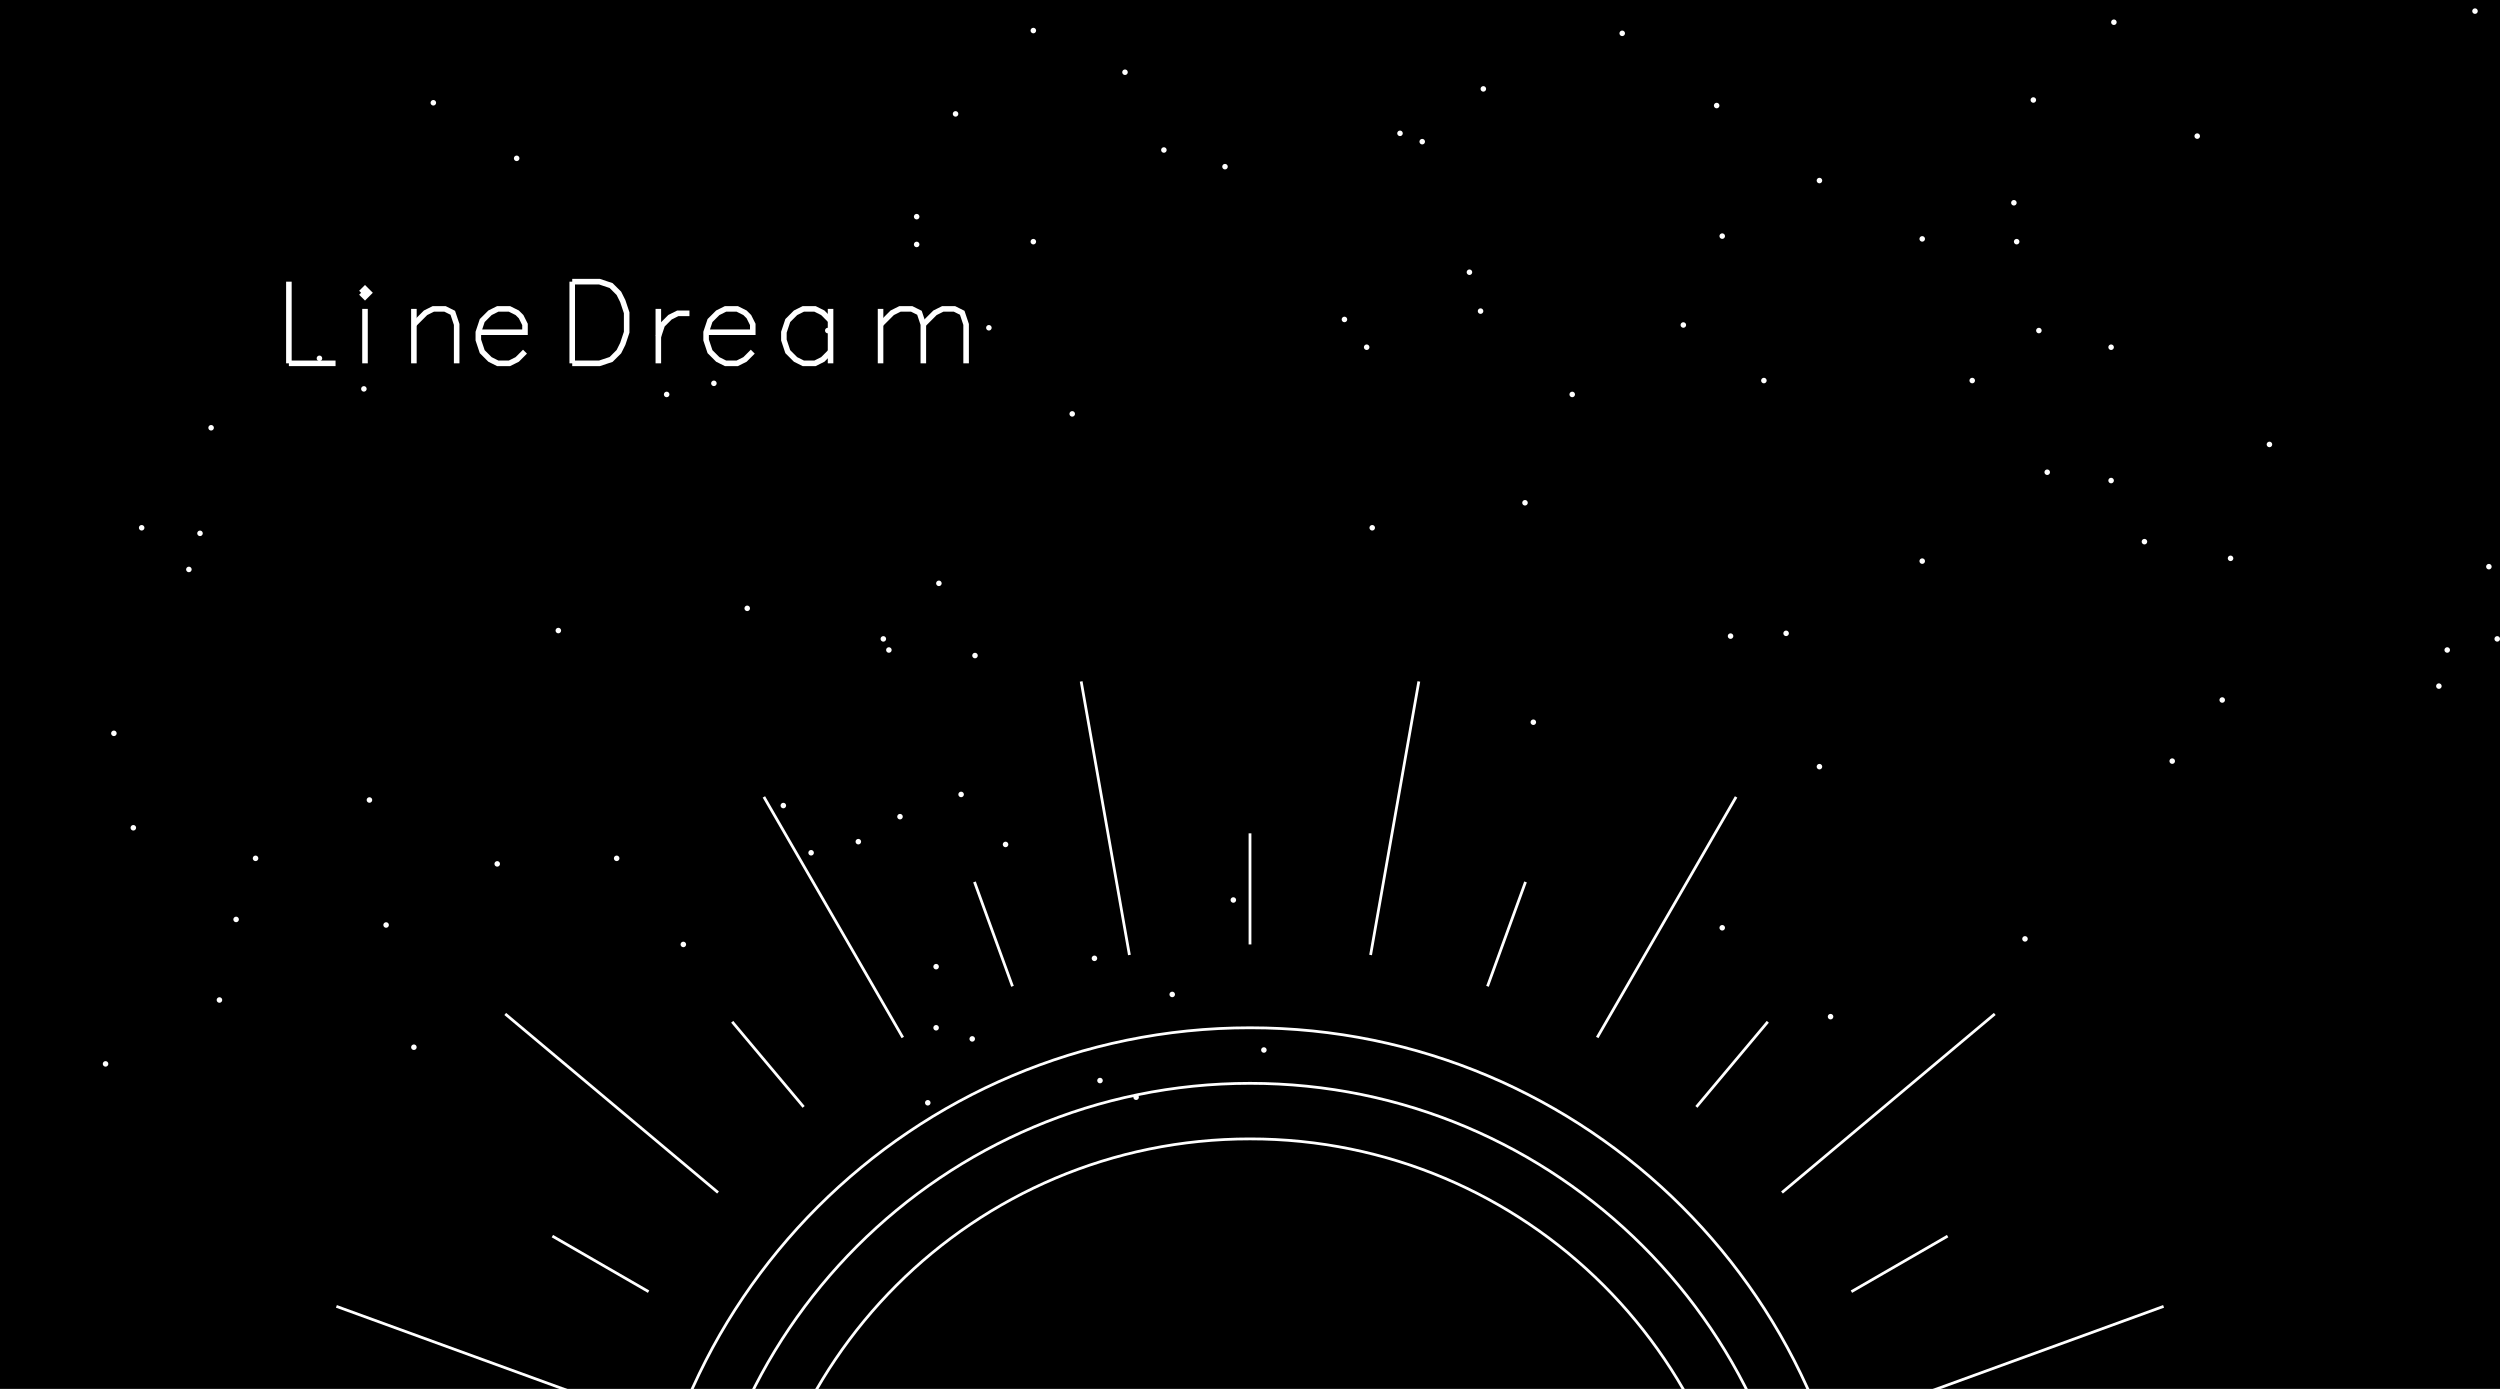
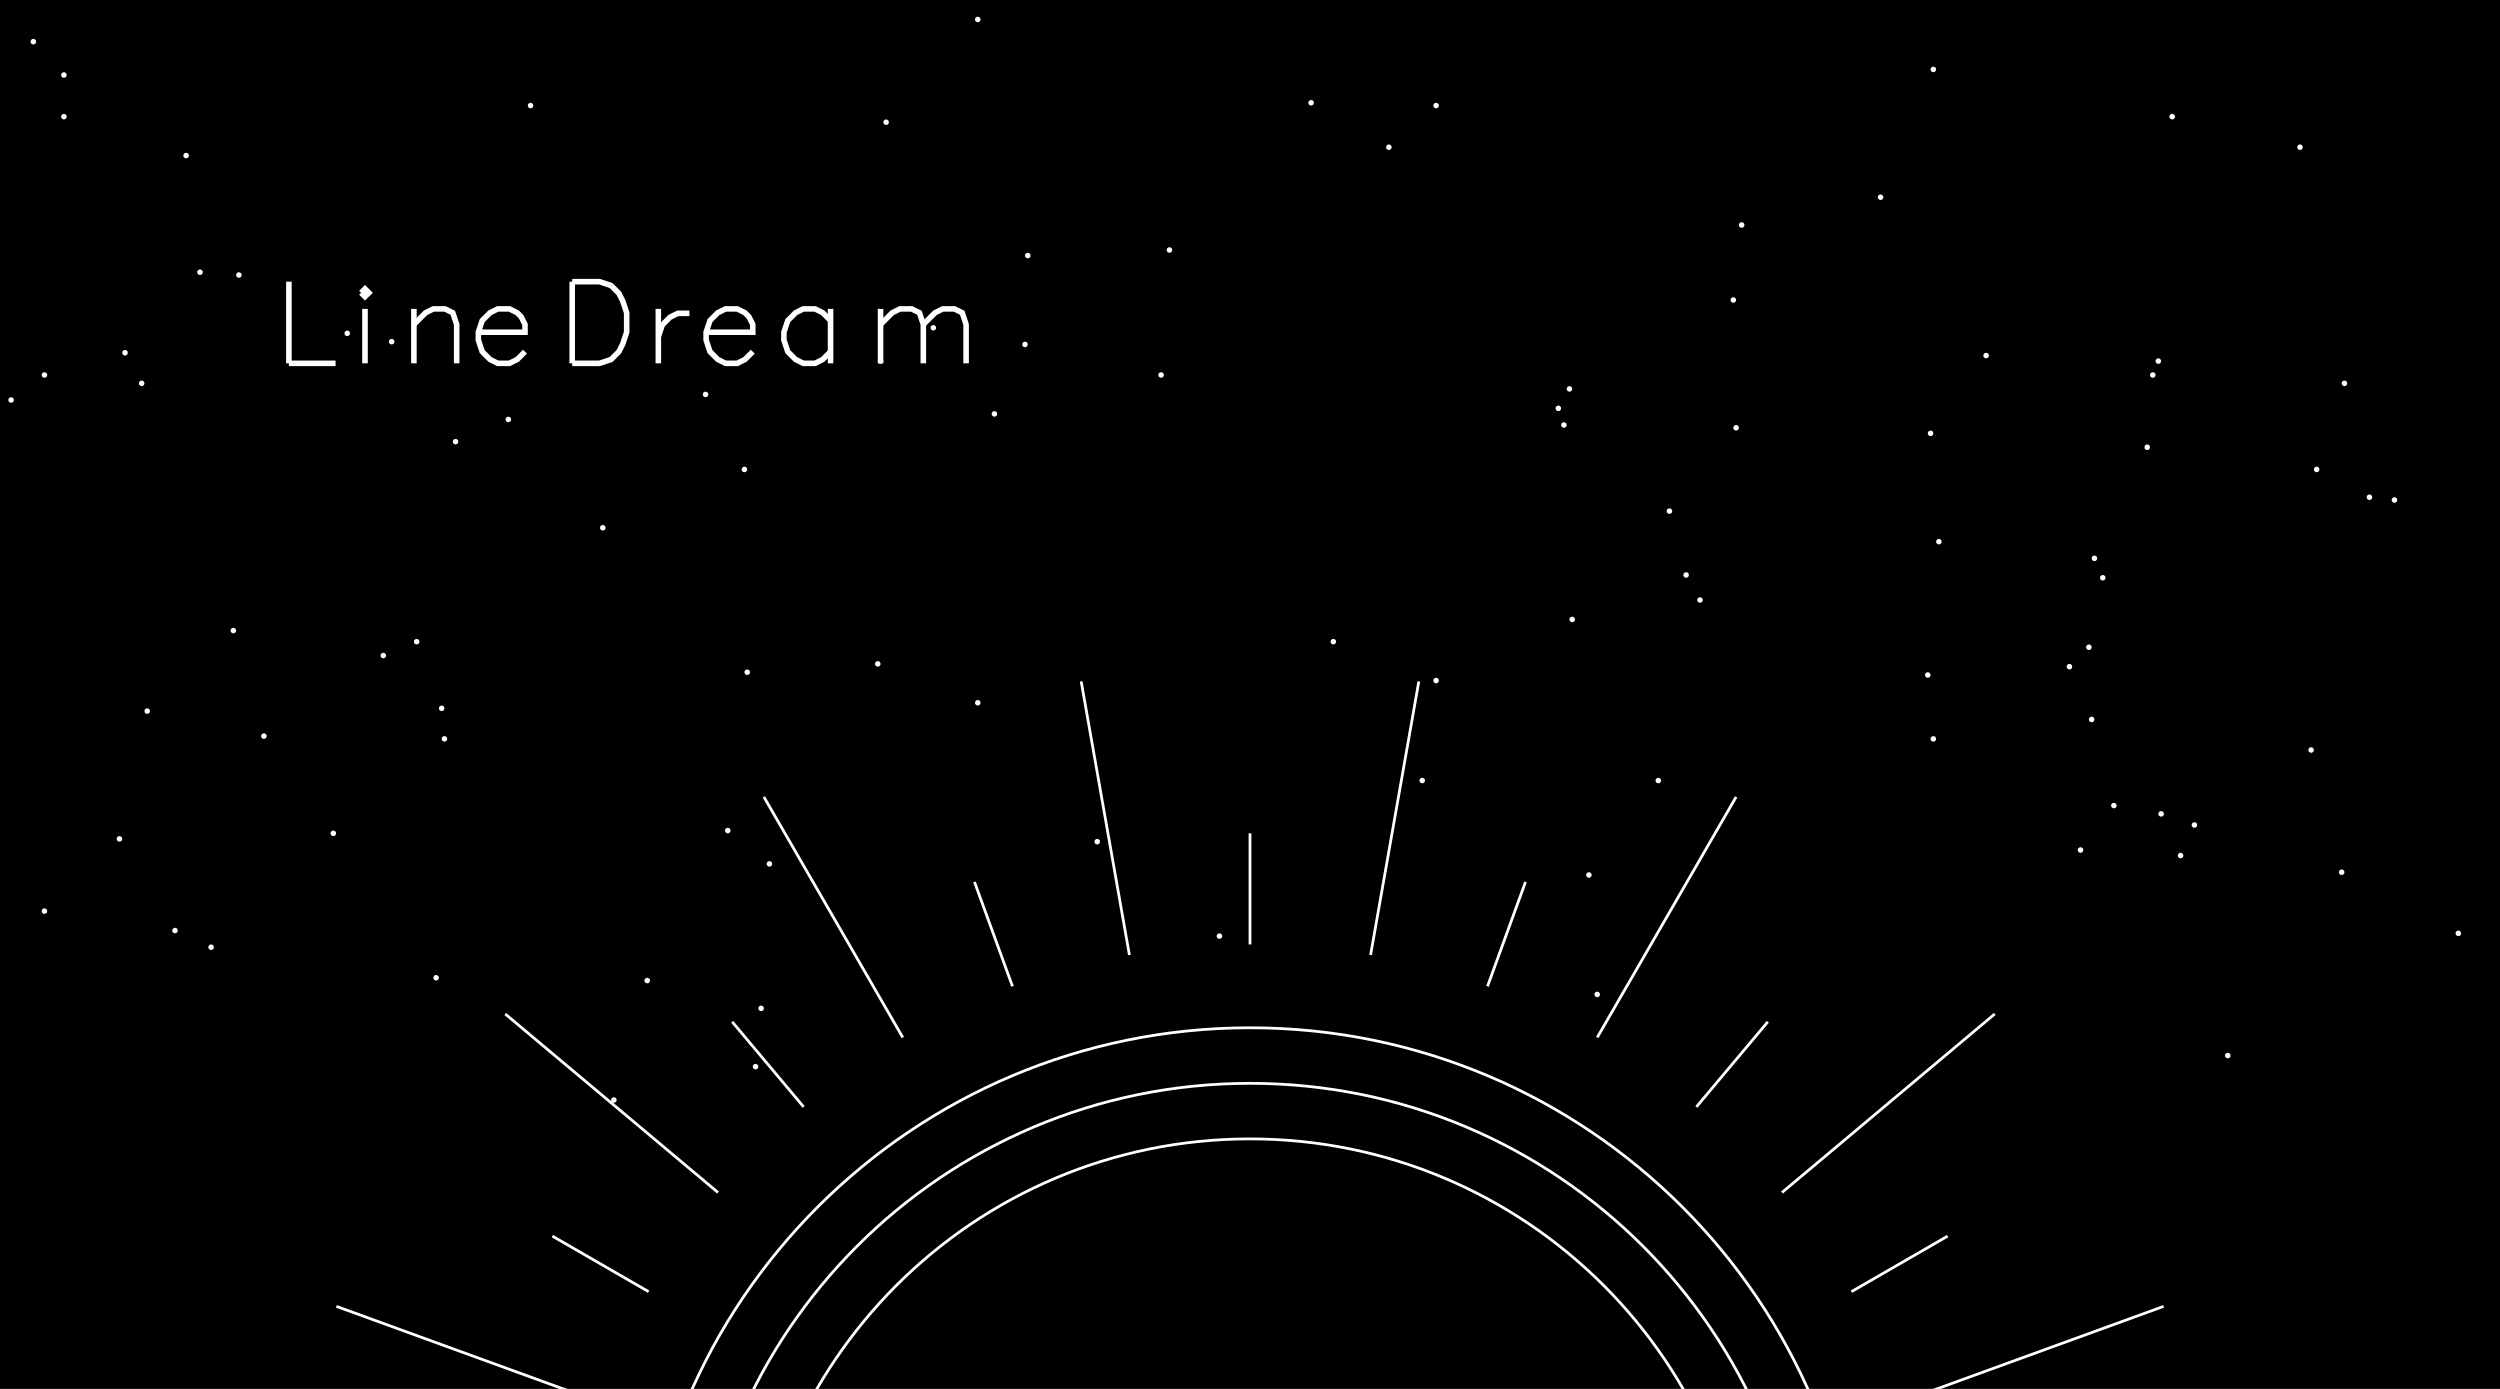
<svg xmlns="http://www.w3.org/2000/svg" width="900mm" height="500mm" viewBox="0 0 900 500">
  <defs>
</defs>
  <rect x="0" y="0" width="100%" height="100%" fill="black" />
-   <ellipse cx="38" cy="383" rx="0.5" ry="0.5" fill="none" stroke="white" stroke-width="1" />
-   <ellipse cx="659" cy="366" rx="0.5" ry="0.5" fill="none" stroke="white" stroke-width="1" />
-   <ellipse cx="422" cy="358" rx="0.5" ry="0.5" fill="none" stroke="white" stroke-width="1" />
-   <ellipse cx="372" cy="87" rx="0.5" ry="0.5" fill="none" stroke="white" stroke-width="1" />
-   <ellipse cx="620" cy="334" rx="0.5" ry="0.5" fill="none" stroke="white" stroke-width="1" />
-   <ellipse cx="41" cy="264" rx="0.5" ry="0.5" fill="none" stroke="white" stroke-width="1" />
-   <ellipse cx="529" cy="98" rx="0.5" ry="0.5" fill="none" stroke="white" stroke-width="1" />
-   <ellipse cx="346" cy="286" rx="0.5" ry="0.5" fill="none" stroke="white" stroke-width="1" />
-   <ellipse cx="710" cy="137" rx="0.5" ry="0.5" fill="none" stroke="white" stroke-width="1" />
-   <ellipse cx="419" cy="54" rx="0.5" ry="0.5" fill="none" stroke="white" stroke-width="1" />
-   <ellipse cx="309" cy="303" rx="0.5" ry="0.5" fill="none" stroke="white" stroke-width="1" />
-   <ellipse cx="394" cy="345" rx="0.5" ry="0.5" fill="none" stroke="white" stroke-width="1" />
-   <ellipse cx="269" cy="219" rx="0.5" ry="0.5" fill="none" stroke="white" stroke-width="1" />
-   <ellipse cx="635" cy="137" rx="0.5" ry="0.5" fill="none" stroke="white" stroke-width="1" />
-   <ellipse cx="68" cy="205" rx="0.5" ry="0.5" fill="none" stroke="white" stroke-width="1" />
-   <ellipse cx="549" cy="181" rx="0.5" ry="0.5" fill="none" stroke="white" stroke-width="1" />
-   <ellipse cx="726" cy="87" rx="0.5" ry="0.5" fill="none" stroke="white" stroke-width="1" />
-   <ellipse cx="692" cy="86" rx="0.5" ry="0.5" fill="none" stroke="white" stroke-width="1" />
-   <ellipse cx="386" cy="149" rx="0.5" ry="0.5" fill="none" stroke="white" stroke-width="1" />
-   <ellipse cx="48" cy="298" rx="0.5" ry="0.5" fill="none" stroke="white" stroke-width="1" />
-   <ellipse cx="552" cy="260" rx="0.5" ry="0.5" fill="none" stroke="white" stroke-width="1" />
-   <ellipse cx="566" cy="142" rx="0.5" ry="0.5" fill="none" stroke="white" stroke-width="1" />
-   <ellipse cx="79" cy="360" rx="0.5" ry="0.5" fill="none" stroke="white" stroke-width="1" />
-   <ellipse cx="881" cy="234" rx="0.5" ry="0.5" fill="none" stroke="white" stroke-width="1" />
-   <ellipse cx="372" cy="11" rx="0.5" ry="0.5" fill="none" stroke="white" stroke-width="1" />
-   <ellipse cx="282" cy="290" rx="0.5" ry="0.5" fill="none" stroke="white" stroke-width="1" />
-   <ellipse cx="772" cy="195" rx="0.5" ry="0.5" fill="none" stroke="white" stroke-width="1" />
-   <ellipse cx="51" cy="190" rx="0.5" ry="0.5" fill="none" stroke="white" stroke-width="1" />
-   <ellipse cx="201" cy="227" rx="0.5" ry="0.5" fill="none" stroke="white" stroke-width="1" />
-   <ellipse cx="782" cy="274" rx="0.5" ry="0.5" fill="none" stroke="white" stroke-width="1" />
-   <ellipse cx="737" cy="170" rx="0.5" ry="0.5" fill="none" stroke="white" stroke-width="1" />
-   <ellipse cx="606" cy="117" rx="0.5" ry="0.5" fill="none" stroke="white" stroke-width="1" />
-   <ellipse cx="760" cy="173" rx="0.5" ry="0.5" fill="none" stroke="white" stroke-width="1" />
-   <ellipse cx="732" cy="36" rx="0.5" ry="0.5" fill="none" stroke="white" stroke-width="1" />
-   <ellipse cx="760" cy="125" rx="0.5" ry="0.5" fill="none" stroke="white" stroke-width="1" />
-   <ellipse cx="803" cy="201" rx="0.5" ry="0.5" fill="none" stroke="white" stroke-width="1" />
-   <ellipse cx="240" cy="142" rx="0.5" ry="0.5" fill="none" stroke="white" stroke-width="1" />
-   <ellipse cx="444" cy="324" rx="0.5" ry="0.5" fill="none" stroke="white" stroke-width="1" />
-   <ellipse cx="512" cy="51" rx="0.5" ry="0.5" fill="none" stroke="white" stroke-width="1" />
-   <ellipse cx="131" cy="140" rx="0.5" ry="0.5" fill="none" stroke="white" stroke-width="1" />
-   <ellipse cx="878" cy="247" rx="0.5" ry="0.5" fill="none" stroke="white" stroke-width="1" />
-   <ellipse cx="320" cy="234" rx="0.5" ry="0.5" fill="none" stroke="white" stroke-width="1" />
-   <ellipse cx="115" cy="129" rx="0.5" ry="0.5" fill="none" stroke="white" stroke-width="1" />
-   <ellipse cx="534" cy="32" rx="0.5" ry="0.5" fill="none" stroke="white" stroke-width="1" />
-   <ellipse cx="800" cy="252" rx="0.5" ry="0.5" fill="none" stroke="white" stroke-width="1" />
-   <ellipse cx="533" cy="112" rx="0.5" ry="0.5" fill="none" stroke="white" stroke-width="1" />
-   <ellipse cx="441" cy="60" rx="0.5" ry="0.5" fill="none" stroke="white" stroke-width="1" />
-   <ellipse cx="257" cy="138" rx="0.5" ry="0.5" fill="none" stroke="white" stroke-width="1" />
-   <ellipse cx="620" cy="85" rx="0.5" ry="0.5" fill="none" stroke="white" stroke-width="1" />
-   <ellipse cx="334" cy="397" rx="0.5" ry="0.5" fill="none" stroke="white" stroke-width="1" />
-   <ellipse cx="292" cy="307" rx="0.5" ry="0.5" fill="none" stroke="white" stroke-width="1" />
-   <ellipse cx="761" cy="8" rx="0.5" ry="0.5" fill="none" stroke="white" stroke-width="1" />
-   <ellipse cx="618" cy="38" rx="0.5" ry="0.5" fill="none" stroke="white" stroke-width="1" />
-   <ellipse cx="330" cy="78" rx="0.5" ry="0.5" fill="none" stroke="white" stroke-width="1" />
-   <ellipse cx="344" cy="41" rx="0.5" ry="0.5" fill="none" stroke="white" stroke-width="1" />
-   <ellipse cx="362" cy="304" rx="0.5" ry="0.5" fill="none" stroke="white" stroke-width="1" />
-   <ellipse cx="409" cy="395" rx="0.5" ry="0.5" fill="none" stroke="white" stroke-width="1" />
-   <ellipse cx="139" cy="333" rx="0.5" ry="0.5" fill="none" stroke="white" stroke-width="1" />
-   <ellipse cx="337" cy="370" rx="0.5" ry="0.5" fill="none" stroke="white" stroke-width="1" />
-   <ellipse cx="396" cy="389" rx="0.5" ry="0.5" fill="none" stroke="white" stroke-width="1" />
-   <ellipse cx="72" cy="192" rx="0.5" ry="0.5" fill="none" stroke="white" stroke-width="1" />
-   <ellipse cx="817" cy="160" rx="0.5" ry="0.5" fill="none" stroke="white" stroke-width="1" />
-   <ellipse cx="725" cy="73" rx="0.5" ry="0.5" fill="none" stroke="white" stroke-width="1" />
-   <ellipse cx="133" cy="288" rx="0.5" ry="0.5" fill="none" stroke="white" stroke-width="1" />
-   <ellipse cx="85" cy="331" rx="0.5" ry="0.5" fill="none" stroke="white" stroke-width="1" />
-   <ellipse cx="186" cy="57" rx="0.5" ry="0.5" fill="none" stroke="white" stroke-width="1" />
-   <ellipse cx="494" cy="190" rx="0.5" ry="0.5" fill="none" stroke="white" stroke-width="1" />
-   <ellipse cx="350" cy="374" rx="0.5" ry="0.5" fill="none" stroke="white" stroke-width="1" />
-   <ellipse cx="324" cy="294" rx="0.5" ry="0.5" fill="none" stroke="white" stroke-width="1" />
-   <ellipse cx="896" cy="204" rx="0.5" ry="0.5" fill="none" stroke="white" stroke-width="1" />
-   <ellipse cx="149" cy="377" rx="0.5" ry="0.5" fill="none" stroke="white" stroke-width="1" />
-   <ellipse cx="338" cy="210" rx="0.5" ry="0.5" fill="none" stroke="white" stroke-width="1" />
-   <ellipse cx="337" cy="348" rx="0.5" ry="0.5" fill="none" stroke="white" stroke-width="1" />
-   <ellipse cx="655" cy="65" rx="0.5" ry="0.5" fill="none" stroke="white" stroke-width="1" />
-   <ellipse cx="179" cy="311" rx="0.5" ry="0.5" fill="none" stroke="white" stroke-width="1" />
-   <ellipse cx="643" cy="228" rx="0.5" ry="0.5" fill="none" stroke="white" stroke-width="1" />
-   <ellipse cx="492" cy="125" rx="0.5" ry="0.5" fill="none" stroke="white" stroke-width="1" />
-   <ellipse cx="623" cy="229" rx="0.5" ry="0.5" fill="none" stroke="white" stroke-width="1" />
-   <ellipse cx="504" cy="48" rx="0.5" ry="0.5" fill="none" stroke="white" stroke-width="1" />
-   <ellipse cx="729" cy="338" rx="0.5" ry="0.5" fill="none" stroke="white" stroke-width="1" />
-   <ellipse cx="584" cy="12" rx="0.5" ry="0.5" fill="none" stroke="white" stroke-width="1" />
-   <ellipse cx="899" cy="230" rx="0.5" ry="0.5" fill="none" stroke="white" stroke-width="1" />
-   <ellipse cx="298" cy="119" rx="0.5" ry="0.5" fill="none" stroke="white" stroke-width="1" />
-   <ellipse cx="318" cy="230" rx="0.5" ry="0.5" fill="none" stroke="white" stroke-width="1" />
-   <ellipse cx="734" cy="119" rx="0.5" ry="0.5" fill="none" stroke="white" stroke-width="1" />
-   <ellipse cx="891" cy="4" rx="0.5" ry="0.5" fill="none" stroke="white" stroke-width="1" />
-   <ellipse cx="484" cy="115" rx="0.5" ry="0.5" fill="none" stroke="white" stroke-width="1" />
-   <ellipse cx="692" cy="202" rx="0.5" ry="0.5" fill="none" stroke="white" stroke-width="1" />
-   <ellipse cx="222" cy="309" rx="0.5" ry="0.5" fill="none" stroke="white" stroke-width="1" />
-   <ellipse cx="246" cy="340" rx="0.5" ry="0.5" fill="none" stroke="white" stroke-width="1" />
-   <ellipse cx="655" cy="276" rx="0.5" ry="0.5" fill="none" stroke="white" stroke-width="1" />
-   <ellipse cx="156" cy="37" rx="0.5" ry="0.5" fill="none" stroke="white" stroke-width="1" />
-   <ellipse cx="330" cy="88" rx="0.5" ry="0.5" fill="none" stroke="white" stroke-width="1" />
-   <ellipse cx="76" cy="154" rx="0.5" ry="0.5" fill="none" stroke="white" stroke-width="1" />
-   <ellipse cx="92" cy="309" rx="0.5" ry="0.5" fill="none" stroke="white" stroke-width="1" />
-   <ellipse cx="351" cy="236" rx="0.5" ry="0.5" fill="none" stroke="white" stroke-width="1" />
-   <ellipse cx="791" cy="49" rx="0.5" ry="0.5" fill="none" stroke="white" stroke-width="1" />
-   <ellipse cx="455" cy="378" rx="0.5" ry="0.5" fill="none" stroke="white" stroke-width="1" />
-   <ellipse cx="356" cy="118" rx="0.5" ry="0.5" fill="none" stroke="white" stroke-width="1" />
-   <ellipse cx="405" cy="26" rx="0.5" ry="0.5" fill="none" stroke="white" stroke-width="1" />
+   <ellipse cx="76" cy="341" rx="0.5" ry="0.5" fill="none" stroke="white" stroke-width="1" />
+   <ellipse cx="754" cy="201" rx="0.5" ry="0.5" fill="none" stroke="white" stroke-width="1" />
+   <ellipse cx="696" cy="25" rx="0.5" ry="0.5" fill="none" stroke="white" stroke-width="1" />
+   <ellipse cx="757" cy="208" rx="0.5" ry="0.5" fill="none" stroke="white" stroke-width="1" />
+   <ellipse cx="16" cy="135" rx="0.5" ry="0.5" fill="none" stroke="white" stroke-width="1" />
+   <ellipse cx="695" cy="156" rx="0.5" ry="0.5" fill="none" stroke="white" stroke-width="1" />
+   <ellipse cx="352" cy="253" rx="0.5" ry="0.5" fill="none" stroke="white" stroke-width="1" />
+   <ellipse cx="262" cy="299" rx="0.5" ry="0.5" fill="none" stroke="white" stroke-width="1" />
+   <ellipse cx="53" cy="256" rx="0.5" ry="0.5" fill="none" stroke="white" stroke-width="1" />
+   <ellipse cx="4" cy="144" rx="0.5" ry="0.5" fill="none" stroke="white" stroke-width="1" />
+   <ellipse cx="828" cy="53" rx="0.5" ry="0.5" fill="none" stroke="white" stroke-width="1" />
+   <ellipse cx="790" cy="297" rx="0.5" ry="0.5" fill="none" stroke="white" stroke-width="1" />
+   <ellipse cx="370" cy="92" rx="0.5" ry="0.5" fill="none" stroke="white" stroke-width="1" />
+   <ellipse cx="254" cy="142" rx="0.5" ry="0.5" fill="none" stroke="white" stroke-width="1" />
+   <ellipse cx="749" cy="306" rx="0.5" ry="0.5" fill="none" stroke="white" stroke-width="1" />
+   <ellipse cx="319" cy="44" rx="0.5" ry="0.5" fill="none" stroke="white" stroke-width="1" />
+   <ellipse cx="138" cy="236" rx="0.5" ry="0.5" fill="none" stroke="white" stroke-width="1" />
+   <ellipse cx="277" cy="311" rx="0.5" ry="0.5" fill="none" stroke="white" stroke-width="1" />
+   <ellipse cx="802" cy="380" rx="0.5" ry="0.5" fill="none" stroke="white" stroke-width="1" />
+   <ellipse cx="782" cy="42" rx="0.5" ry="0.5" fill="none" stroke="white" stroke-width="1" />
+   <ellipse cx="439" cy="337" rx="0.5" ry="0.5" fill="none" stroke="white" stroke-width="1" />
+   <ellipse cx="625" cy="154" rx="0.5" ry="0.5" fill="none" stroke="white" stroke-width="1" />
+   <ellipse cx="715" cy="128" rx="0.5" ry="0.5" fill="none" stroke="white" stroke-width="1" />
+   <ellipse cx="157" cy="352" rx="0.5" ry="0.5" fill="none" stroke="white" stroke-width="1" />
+   <ellipse cx="221" cy="396" rx="0.5" ry="0.5" fill="none" stroke="white" stroke-width="1" />
+   <ellipse cx="561" cy="147" rx="0.5" ry="0.5" fill="none" stroke="white" stroke-width="1" />
+   <ellipse cx="23" cy="42" rx="0.5" ry="0.5" fill="none" stroke="white" stroke-width="1" />
+   <ellipse cx="627" cy="81" rx="0.5" ry="0.5" fill="none" stroke="white" stroke-width="1" />
+   <ellipse cx="183" cy="151" rx="0.5" ry="0.5" fill="none" stroke="white" stroke-width="1" />
+   <ellipse cx="612" cy="216" rx="0.5" ry="0.5" fill="none" stroke="white" stroke-width="1" />
+   <ellipse cx="95" cy="265" rx="0.5" ry="0.5" fill="none" stroke="white" stroke-width="1" />
+   <ellipse cx="832" cy="270" rx="0.5" ry="0.5" fill="none" stroke="white" stroke-width="1" />
+   <ellipse cx="23" cy="27" rx="0.5" ry="0.5" fill="none" stroke="white" stroke-width="1" />
+   <ellipse cx="395" cy="303" rx="0.5" ry="0.5" fill="none" stroke="white" stroke-width="1" />
+   <ellipse cx="761" cy="290" rx="0.5" ry="0.5" fill="none" stroke="white" stroke-width="1" />
+   <ellipse cx="843" cy="314" rx="0.5" ry="0.5" fill="none" stroke="white" stroke-width="1" />
+   <ellipse cx="862" cy="180" rx="0.5" ry="0.5" fill="none" stroke="white" stroke-width="1" />
+   <ellipse cx="51" cy="138" rx="0.5" ry="0.5" fill="none" stroke="white" stroke-width="1" />
+   <ellipse cx="12" cy="15" rx="0.5" ry="0.5" fill="none" stroke="white" stroke-width="1" />
+   <ellipse cx="369" cy="124" rx="0.5" ry="0.5" fill="none" stroke="white" stroke-width="1" />
+   <ellipse cx="753" cy="259" rx="0.5" ry="0.5" fill="none" stroke="white" stroke-width="1" />
+   <ellipse cx="566" cy="223" rx="0.5" ry="0.5" fill="none" stroke="white" stroke-width="1" />
+   <ellipse cx="677" cy="71" rx="0.5" ry="0.5" fill="none" stroke="white" stroke-width="1" />
+   <ellipse cx="694" cy="243" rx="0.5" ry="0.5" fill="none" stroke="white" stroke-width="1" />
+   <ellipse cx="418" cy="135" rx="0.5" ry="0.5" fill="none" stroke="white" stroke-width="1" />
+   <ellipse cx="274" cy="363" rx="0.5" ry="0.5" fill="none" stroke="white" stroke-width="1" />
+   <ellipse cx="191" cy="38" rx="0.5" ry="0.5" fill="none" stroke="white" stroke-width="1" />
+   <ellipse cx="696" cy="266" rx="0.5" ry="0.5" fill="none" stroke="white" stroke-width="1" />
+   <ellipse cx="601" cy="184" rx="0.5" ry="0.5" fill="none" stroke="white" stroke-width="1" />
+   <ellipse cx="120" cy="300" rx="0.5" ry="0.5" fill="none" stroke="white" stroke-width="1" />
+   <ellipse cx="269" cy="242" rx="0.5" ry="0.5" fill="none" stroke="white" stroke-width="1" />
+   <ellipse cx="16" cy="328" rx="0.5" ry="0.5" fill="none" stroke="white" stroke-width="1" />
+   <ellipse cx="834" cy="169" rx="0.5" ry="0.5" fill="none" stroke="white" stroke-width="1" />
+   <ellipse cx="125" cy="120" rx="0.5" ry="0.5" fill="none" stroke="white" stroke-width="1" />
+   <ellipse cx="72" cy="98" rx="0.5" ry="0.5" fill="none" stroke="white" stroke-width="1" />
+   <ellipse cx="572" cy="315" rx="0.5" ry="0.5" fill="none" stroke="white" stroke-width="1" />
+   <ellipse cx="785" cy="308" rx="0.5" ry="0.5" fill="none" stroke="white" stroke-width="1" />
+   <ellipse cx="752" cy="233" rx="0.5" ry="0.5" fill="none" stroke="white" stroke-width="1" />
+   <ellipse cx="86" cy="99" rx="0.5" ry="0.5" fill="none" stroke="white" stroke-width="1" />
+   <ellipse cx="67" cy="56" rx="0.5" ry="0.5" fill="none" stroke="white" stroke-width="1" />
+   <ellipse cx="775" cy="135" rx="0.5" ry="0.5" fill="none" stroke="white" stroke-width="1" />
+   <ellipse cx="698" cy="195" rx="0.5" ry="0.5" fill="none" stroke="white" stroke-width="1" />
+   <ellipse cx="272" cy="384" rx="0.5" ry="0.5" fill="none" stroke="white" stroke-width="1" />
+   <ellipse cx="358" cy="149" rx="0.5" ry="0.5" fill="none" stroke="white" stroke-width="1" />
+   <ellipse cx="150" cy="231" rx="0.5" ry="0.5" fill="none" stroke="white" stroke-width="1" />
+   <ellipse cx="421" cy="90" rx="0.5" ry="0.5" fill="none" stroke="white" stroke-width="1" />
+   <ellipse cx="844" cy="138" rx="0.5" ry="0.5" fill="none" stroke="white" stroke-width="1" />
+   <ellipse cx="45" cy="127" rx="0.5" ry="0.5" fill="none" stroke="white" stroke-width="1" />
+   <ellipse cx="164" cy="159" rx="0.5" ry="0.5" fill="none" stroke="white" stroke-width="1" />
+   <ellipse cx="624" cy="108" rx="0.5" ry="0.5" fill="none" stroke="white" stroke-width="1" />
+   <ellipse cx="63" cy="335" rx="0.5" ry="0.5" fill="none" stroke="white" stroke-width="1" />
+   <ellipse cx="84" cy="227" rx="0.5" ry="0.5" fill="none" stroke="white" stroke-width="1" />
+   <ellipse cx="517" cy="38" rx="0.5" ry="0.5" fill="none" stroke="white" stroke-width="1" />
+   <ellipse cx="885" cy="336" rx="0.5" ry="0.5" fill="none" stroke="white" stroke-width="1" />
+   <ellipse cx="316" cy="239" rx="0.5" ry="0.5" fill="none" stroke="white" stroke-width="1" />
+   <ellipse cx="565" cy="140" rx="0.5" ry="0.5" fill="none" stroke="white" stroke-width="1" />
+   <ellipse cx="141" cy="123" rx="0.5" ry="0.5" fill="none" stroke="white" stroke-width="1" />
+   <ellipse cx="352" cy="7" rx="0.5" ry="0.5" fill="none" stroke="white" stroke-width="1" />
+   <ellipse cx="233" cy="353" rx="0.5" ry="0.5" fill="none" stroke="white" stroke-width="1" />
+   <ellipse cx="777" cy="130" rx="0.5" ry="0.5" fill="none" stroke="white" stroke-width="1" />
+   <ellipse cx="268" cy="169" rx="0.5" ry="0.5" fill="none" stroke="white" stroke-width="1" />
+   <ellipse cx="500" cy="53" rx="0.5" ry="0.5" fill="none" stroke="white" stroke-width="1" />
+   <ellipse cx="480" cy="231" rx="0.5" ry="0.5" fill="none" stroke="white" stroke-width="1" />
+   <ellipse cx="517" cy="245" rx="0.5" ry="0.5" fill="none" stroke="white" stroke-width="1" />
+   <ellipse cx="778" cy="293" rx="0.5" ry="0.5" fill="none" stroke="white" stroke-width="1" />
+   <ellipse cx="575" cy="358" rx="0.5" ry="0.5" fill="none" stroke="white" stroke-width="1" />
+   <ellipse cx="160" cy="266" rx="0.5" ry="0.5" fill="none" stroke="white" stroke-width="1" />
+   <ellipse cx="43" cy="302" rx="0.5" ry="0.5" fill="none" stroke="white" stroke-width="1" />
+   <ellipse cx="773" cy="161" rx="0.5" ry="0.5" fill="none" stroke="white" stroke-width="1" />
+   <ellipse cx="563" cy="153" rx="0.5" ry="0.5" fill="none" stroke="white" stroke-width="1" />
+   <ellipse cx="317" cy="130" rx="0.5" ry="0.5" fill="none" stroke="white" stroke-width="1" />
+   <ellipse cx="336" cy="118" rx="0.5" ry="0.5" fill="none" stroke="white" stroke-width="1" />
+   <ellipse cx="597" cy="281" rx="0.5" ry="0.5" fill="none" stroke="white" stroke-width="1" />
+   <ellipse cx="745" cy="240" rx="0.5" ry="0.5" fill="none" stroke="white" stroke-width="1" />
+   <ellipse cx="853" cy="179" rx="0.5" ry="0.5" fill="none" stroke="white" stroke-width="1" />
+   <ellipse cx="512" cy="281" rx="0.5" ry="0.5" fill="none" stroke="white" stroke-width="1" />
+   <ellipse cx="607" cy="207" rx="0.5" ry="0.5" fill="none" stroke="white" stroke-width="1" />
+   <ellipse cx="217" cy="190" rx="0.5" ry="0.5" fill="none" stroke="white" stroke-width="1" />
+   <ellipse cx="472" cy="37" rx="0.5" ry="0.5" fill="none" stroke="white" stroke-width="1" />
+   <ellipse cx="159" cy="255" rx="0.5" ry="0.5" fill="none" stroke="white" stroke-width="1" />
  <ellipse cx="450.0" cy="590.0" rx="180" ry="180" fill="none" stroke="white" stroke-width="1" />
  <ellipse cx="450.0" cy="590.0" rx="200" ry="200" fill="none" stroke="white" stroke-width="1" />
  <ellipse cx="450.0" cy="590.0" rx="220" ry="220" fill="none" stroke="white" stroke-width="1" />
  <path d="M700.0,590 L800.0,590" fill="none" stroke="white" stroke-width="1" />
  <path d="M696.202,546.588 L735.594,539.642" fill="none" stroke="white" stroke-width="1" />
  <path d="M684.923,504.495 L778.892,470.293" fill="none" stroke="white" stroke-width="1" />
  <path d="M666.506,465 L701.147,445" fill="none" stroke="white" stroke-width="1" />
  <path d="M641.511,429.303 L718.116,365.024" fill="none" stroke="white" stroke-width="1" />
  <path d="M610.697,398.489 L636.408,367.847" fill="none" stroke="white" stroke-width="1" />
  <path d="M575.0,373.494 L625.0,286.891" fill="none" stroke="white" stroke-width="1" />
  <path d="M535.505,355.077 L549.186,317.489" fill="none" stroke="white" stroke-width="1" />
  <path d="M493.412,343.798 L510.777,245.317" fill="none" stroke="white" stroke-width="1" />
  <path d="M450,340.0 L450,300.0" fill="none" stroke="white" stroke-width="1" />
  <path d="M406.588,343.798 L389.223,245.317" fill="none" stroke="white" stroke-width="1" />
  <path d="M364.495,355.077 L350.814,317.489" fill="none" stroke="white" stroke-width="1" />
  <path d="M325,373.494 L275,286.891" fill="none" stroke="white" stroke-width="1" />
  <path d="M289.303,398.489 L263.592,367.847" fill="none" stroke="white" stroke-width="1" />
  <path d="M258.489,429.303 L181.884,365.024" fill="none" stroke="white" stroke-width="1" />
  <path d="M233.494,465.0 L198.853,445.0" fill="none" stroke="white" stroke-width="1" />
  <path d="M215.077,504.495 L121.108,470.293" fill="none" stroke="white" stroke-width="1" />
  <path d="M203.798,546.588 L164.406,539.642" fill="none" stroke="white" stroke-width="1" />
  <path d="M104.0,101.4 L104.0,130.8" fill="none" stroke="white" stroke-width="2" />
  <path d="M104.0,130.8 L120.8,130.8" fill="none" stroke="white" stroke-width="2" />
  <path d="M130.0,105.4 L131.4,106.8 L132.8,105.4 L131.4,104.0 L130.0,105.4" fill="none" stroke="white" stroke-width="2" />
  <path d="M131.4,111.2 L131.4,130.8" fill="none" stroke="white" stroke-width="2" />
  <path d="M149.0,111.2 L149.0,130.8" fill="none" stroke="white" stroke-width="2" />
  <path d="M149.0,116.8 L153.2,112.6 L156.0,111.2 L160.2,111.2 L163.0,112.6 L164.4,116.8 L164.4,130.8" fill="none" stroke="white" stroke-width="2" />
  <path d="M172.2,119.6 L189.0,119.6 L189.0,116.8 L187.6,114.0 L186.2,112.6 L183.4,111.2 L179.2,111.2 L176.4,112.6 L173.6,115.4 L172.2,119.6 L172.2,122.4 L173.6,126.6 L176.4,129.4 L179.2,130.8 L183.4,130.8 L186.2,129.4 L189.0,126.6" fill="none" stroke="white" stroke-width="2" />
  <path d="M206.0,101.4 L206.0,130.8" fill="none" stroke="white" stroke-width="2" />
  <path d="M206.0,101.4 L215.8,101.4 L220.0,102.8 L222.8,105.6 L224.2,108.4 L225.6,112.6 L225.6,119.6 L224.2,123.8 L222.8,126.6 L220.0,129.4 L215.8,130.8 L206.0,130.8" fill="none" stroke="white" stroke-width="2" />
  <path d="M237.0,111.2 L237.0,130.8" fill="none" stroke="white" stroke-width="2" />
  <path d="M237.0,121.2 L238.4,117.0 L241.2,114.2 L244.0,112.8 L248.2,112.8" fill="none" stroke="white" stroke-width="2" />
  <path d="M254.2,119.6 L271.0,119.6 L271.0,116.8 L269.6,114.0 L268.2,112.6 L265.4,111.2 L261.2,111.2 L258.4,112.6 L255.6,115.4 L254.2,119.6 L254.2,122.4 L255.6,126.6 L258.4,129.4 L261.2,130.8 L265.4,130.8 L268.2,129.4 L271.0,126.6" fill="none" stroke="white" stroke-width="2" />
  <path d="M299.0,111.2 L299.0,130.8" fill="none" stroke="white" stroke-width="2" />
  <path d="M299.0,115.4 L296.2,112.6 L293.4,111.2 L289.2,111.2 L286.4,112.6 L283.6,115.4 L282.2,119.6 L282.2,122.4 L283.6,126.6 L286.4,129.4 L289.2,130.8 L293.4,130.8 L296.2,129.4 L299.0,126.6" fill="none" stroke="white" stroke-width="2" />
  <path d="M317.0,111.2 L317.0,130.8" fill="none" stroke="white" stroke-width="2" />
  <path d="M317.0,116.8 L321.2,112.6 L324.0,111.2 L328.2,111.2 L331.0,112.6 L332.4,116.8 L332.4,130.8" fill="none" stroke="white" stroke-width="2" />
  <path d="M332.4,116.8 L336.6,112.6 L339.4,111.2 L343.6,111.2 L346.4,112.6 L347.8,116.8 L347.8,130.8" fill="none" stroke="white" stroke-width="2" />
</svg>
